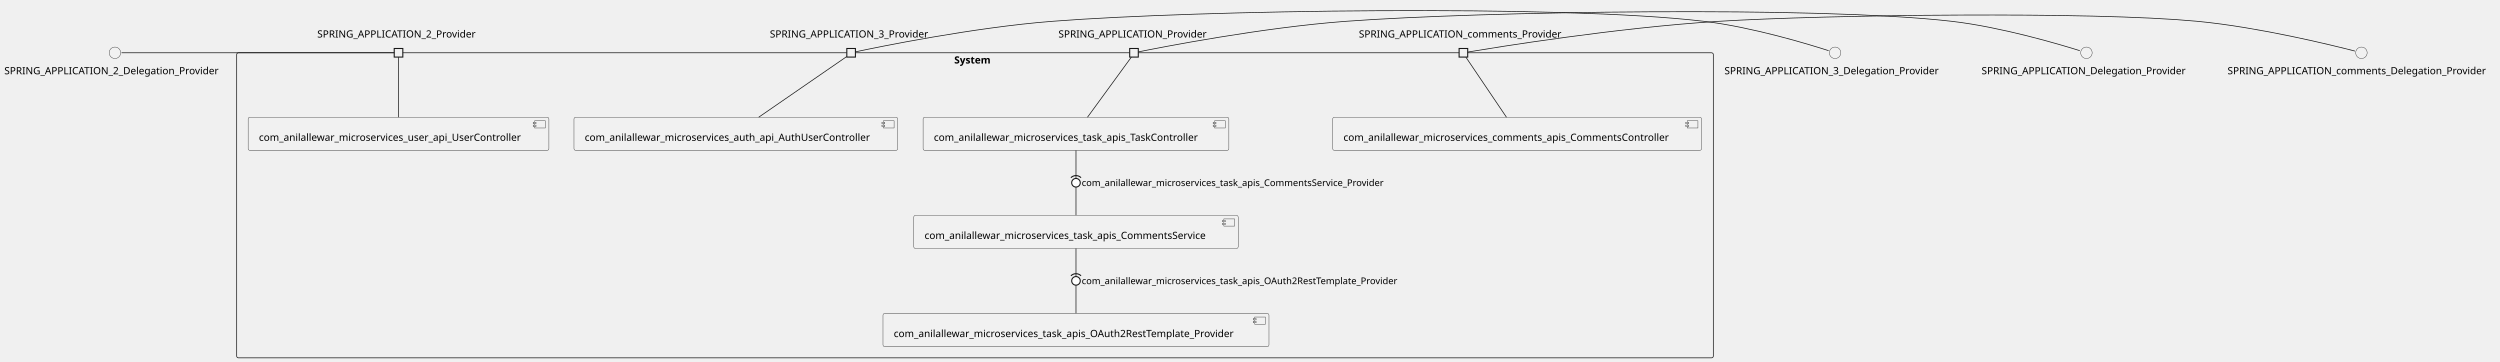
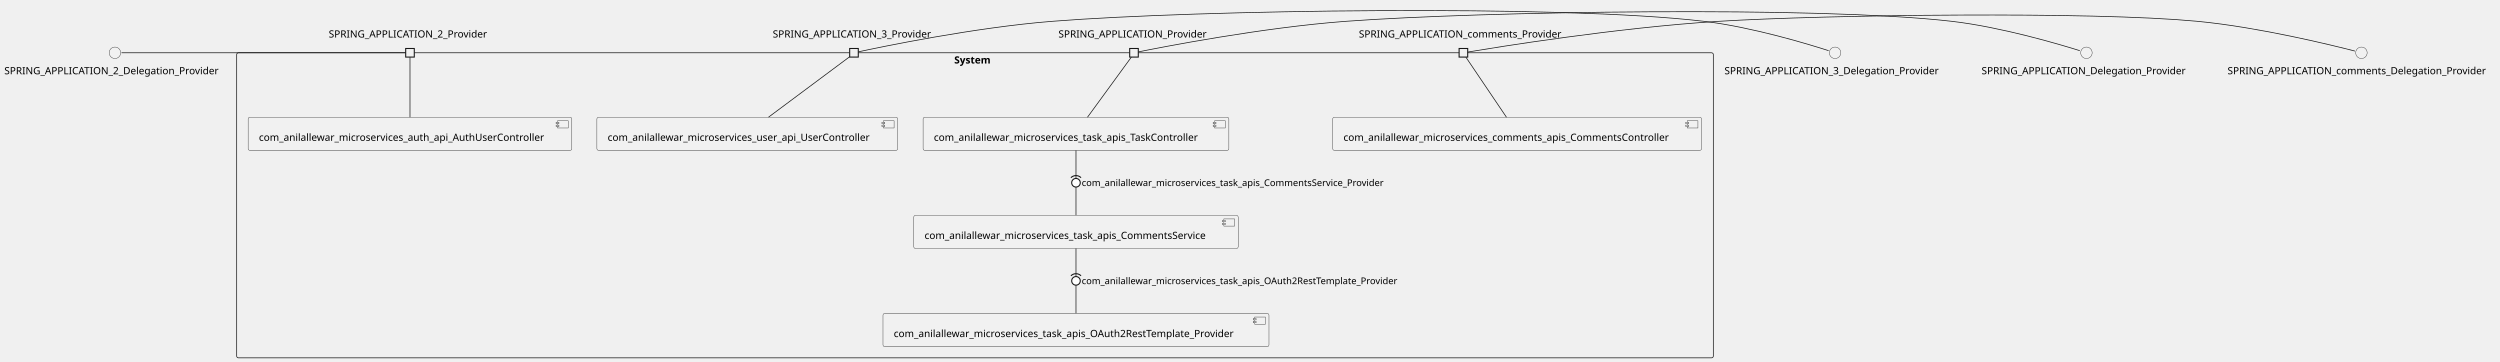
<svg xmlns="http://www.w3.org/2000/svg" xmlns:xlink="http://www.w3.org/1999/xlink" contentStyleType="text/css" height="505px" preserveAspectRatio="none" style="width:3491px;height:505px;background:#FFFFFF;" version="1.1" viewBox="0 0 3491 505" width="3491px" zoomAndPan="magnify">
  <defs />
  <g>
    <g id="cluster_System">
      <rect fill="none" height="426" rx="2.5" ry="2.5" style="stroke:#181818;stroke-width:1.0;" width="2062" x="330.5" y="73.71" />
      <text fill="#000000" font-family="sans-serif" font-size="14" font-weight="bold" lengthAdjust="spacing" textLength="58" x="1332.5" y="88.705">System</text>
    </g>
    <g id="elem_com_anilallewar_microservices_auth_api_AuthUserController">
-       <a href="anilallewar-microservices-basics-spring-boot.repository#_KZYAuNUVEe6c6cmTSPIM6A" target="_top" title="anilallewar-microservices-basics-spring-boot.repository#_KZYAuNUVEe6c6cmTSPIM6A" xlink:actuate="onRequest" xlink:href="anilallewar-microservices-basics-spring-boot.repository#_KZYAuNUVEe6c6cmTSPIM6A" xlink:show="new" xlink:title="anilallewar-microservices-basics-spring-boot.repository#_KZYAuNUVEe6c6cmTSPIM6A" xlink:type="simple">
-         <rect fill="#F1F1F1" height="46.297" rx="2.5" ry="2.5" style="stroke:#181818;stroke-width:0.5;" width="452" x="801.5" y="163.71" />
-         <rect fill="#F1F1F1" height="10" style="stroke:#181818;stroke-width:0.5;" width="15" x="1233.5" y="168.71" />
-         <rect fill="#F1F1F1" height="2" style="stroke:#181818;stroke-width:0.5;" width="4" x="1231.5" y="170.71" />
-         <rect fill="#F1F1F1" height="2" style="stroke:#181818;stroke-width:0.5;" width="4" x="1231.5" y="174.71" />
-         <text fill="#000000" font-family="sans-serif" font-size="14" lengthAdjust="spacing" textLength="412" x="816.5" y="196.705">com_anilallewar_microservices_auth_api_AuthUserController</text>
+       <a href="anilallewar-microservices-basics-spring-boot.repository#_VQKKutXeEe6bKJ1Lutk4mQ" target="_top" title="anilallewar-microservices-basics-spring-boot.repository#_VQKKutXeEe6bKJ1Lutk4mQ" xlink:actuate="onRequest" xlink:href="anilallewar-microservices-basics-spring-boot.repository#_VQKKutXeEe6bKJ1Lutk4mQ" xlink:show="new" xlink:title="anilallewar-microservices-basics-spring-boot.repository#_VQKKutXeEe6bKJ1Lutk4mQ" xlink:type="simple">
+         <rect fill="#F1F1F1" height="46.297" rx="2.5" ry="2.5" style="stroke:#181818;stroke-width:0.5;" width="452" x="346.5" y="163.71" />
+         <rect fill="#F1F1F1" height="10" style="stroke:#181818;stroke-width:0.5;" width="15" x="778.5" y="168.71" />
+         <rect fill="#F1F1F1" height="2" style="stroke:#181818;stroke-width:0.5;" width="4" x="776.5" y="170.71" />
+         <rect fill="#F1F1F1" height="2" style="stroke:#181818;stroke-width:0.5;" width="4" x="776.5" y="174.71" />
+         <text fill="#000000" font-family="sans-serif" font-size="14" lengthAdjust="spacing" textLength="412" x="361.5" y="196.705">com_anilallewar_microservices_auth_api_AuthUserController</text>
      </a>
    </g>
    <g id="elem_com_anilallewar_microservices_comments_apis_CommentsController">
-       <a href="anilallewar-microservices-basics-spring-boot.repository#_KZYAuNUVEe6c6cmTSPIM6A" target="_top" title="anilallewar-microservices-basics-spring-boot.repository#_KZYAuNUVEe6c6cmTSPIM6A" xlink:actuate="onRequest" xlink:href="anilallewar-microservices-basics-spring-boot.repository#_KZYAuNUVEe6c6cmTSPIM6A" xlink:show="new" xlink:title="anilallewar-microservices-basics-spring-boot.repository#_KZYAuNUVEe6c6cmTSPIM6A" xlink:type="simple">
+       <a href="anilallewar-microservices-basics-spring-boot.repository#_VQKKutXeEe6bKJ1Lutk4mQ" target="_top" title="anilallewar-microservices-basics-spring-boot.repository#_VQKKutXeEe6bKJ1Lutk4mQ" xlink:actuate="onRequest" xlink:href="anilallewar-microservices-basics-spring-boot.repository#_VQKKutXeEe6bKJ1Lutk4mQ" xlink:show="new" xlink:title="anilallewar-microservices-basics-spring-boot.repository#_VQKKutXeEe6bKJ1Lutk4mQ" xlink:type="simple">
        <rect fill="#F1F1F1" height="46.297" rx="2.5" ry="2.5" style="stroke:#181818;stroke-width:0.5;" width="515" x="1861" y="163.71" />
        <rect fill="#F1F1F1" height="10" style="stroke:#181818;stroke-width:0.5;" width="15" x="2356" y="168.71" />
        <rect fill="#F1F1F1" height="2" style="stroke:#181818;stroke-width:0.5;" width="4" x="2354" y="170.71" />
        <rect fill="#F1F1F1" height="2" style="stroke:#181818;stroke-width:0.5;" width="4" x="2354" y="174.71" />
        <text fill="#000000" font-family="sans-serif" font-size="14" lengthAdjust="spacing" textLength="475" x="1876" y="196.705">com_anilallewar_microservices_comments_apis_CommentsController</text>
      </a>
    </g>
    <g id="elem_com_anilallewar_microservices_task_apis_CommentsService">
-       <a href="anilallewar-microservices-basics-spring-boot.repository#_KZYAuNUVEe6c6cmTSPIM6A" target="_top" title="anilallewar-microservices-basics-spring-boot.repository#_KZYAuNUVEe6c6cmTSPIM6A" xlink:actuate="onRequest" xlink:href="anilallewar-microservices-basics-spring-boot.repository#_KZYAuNUVEe6c6cmTSPIM6A" xlink:show="new" xlink:title="anilallewar-microservices-basics-spring-boot.repository#_KZYAuNUVEe6c6cmTSPIM6A" xlink:type="simple">
+       <a href="anilallewar-microservices-basics-spring-boot.repository#_VQKKutXeEe6bKJ1Lutk4mQ" target="_top" title="anilallewar-microservices-basics-spring-boot.repository#_VQKKutXeEe6bKJ1Lutk4mQ" xlink:actuate="onRequest" xlink:href="anilallewar-microservices-basics-spring-boot.repository#_VQKKutXeEe6bKJ1Lutk4mQ" xlink:show="new" xlink:title="anilallewar-microservices-basics-spring-boot.repository#_VQKKutXeEe6bKJ1Lutk4mQ" xlink:type="simple">
        <rect fill="#F1F1F1" height="46.297" rx="2.5" ry="2.5" style="stroke:#181818;stroke-width:0.5;" width="453" x="1276" y="300.71" />
        <rect fill="#F1F1F1" height="10" style="stroke:#181818;stroke-width:0.5;" width="15" x="1709" y="305.71" />
        <rect fill="#F1F1F1" height="2" style="stroke:#181818;stroke-width:0.5;" width="4" x="1707" y="307.71" />
        <rect fill="#F1F1F1" height="2" style="stroke:#181818;stroke-width:0.5;" width="4" x="1707" y="311.71" />
        <text fill="#000000" font-family="sans-serif" font-size="14" lengthAdjust="spacing" textLength="413" x="1291" y="333.705">com_anilallewar_microservices_task_apis_CommentsService</text>
      </a>
    </g>
    <g id="elem_com_anilallewar_microservices_task_apis_OAuth2RestTemplate_Provider">
-       <a href="anilallewar-microservices-basics-spring-boot.repository#_KZYAuNUVEe6c6cmTSPIM6A" target="_top" title="anilallewar-microservices-basics-spring-boot.repository#_KZYAuNUVEe6c6cmTSPIM6A" xlink:actuate="onRequest" xlink:href="anilallewar-microservices-basics-spring-boot.repository#_KZYAuNUVEe6c6cmTSPIM6A" xlink:show="new" xlink:title="anilallewar-microservices-basics-spring-boot.repository#_KZYAuNUVEe6c6cmTSPIM6A" xlink:type="simple">
+       <a href="anilallewar-microservices-basics-spring-boot.repository#_VQKKutXeEe6bKJ1Lutk4mQ" target="_top" title="anilallewar-microservices-basics-spring-boot.repository#_VQKKutXeEe6bKJ1Lutk4mQ" xlink:actuate="onRequest" xlink:href="anilallewar-microservices-basics-spring-boot.repository#_VQKKutXeEe6bKJ1Lutk4mQ" xlink:show="new" xlink:title="anilallewar-microservices-basics-spring-boot.repository#_VQKKutXeEe6bKJ1Lutk4mQ" xlink:type="simple">
        <rect fill="#F1F1F1" height="46.297" rx="2.5" ry="2.5" style="stroke:#181818;stroke-width:0.5;" width="539" x="1233" y="437.71" />
        <rect fill="#F1F1F1" height="10" style="stroke:#181818;stroke-width:0.5;" width="15" x="1752" y="442.71" />
        <rect fill="#F1F1F1" height="2" style="stroke:#181818;stroke-width:0.5;" width="4" x="1750" y="444.71" />
        <rect fill="#F1F1F1" height="2" style="stroke:#181818;stroke-width:0.5;" width="4" x="1750" y="448.71" />
        <text fill="#000000" font-family="sans-serif" font-size="14" lengthAdjust="spacing" textLength="499" x="1248" y="470.705">com_anilallewar_microservices_task_apis_OAuth2RestTemplate_Provider</text>
      </a>
    </g>
    <g id="elem_com_anilallewar_microservices_task_apis_TaskController">
-       <a href="anilallewar-microservices-basics-spring-boot.repository#_KZYAuNUVEe6c6cmTSPIM6A" target="_top" title="anilallewar-microservices-basics-spring-boot.repository#_KZYAuNUVEe6c6cmTSPIM6A" xlink:actuate="onRequest" xlink:href="anilallewar-microservices-basics-spring-boot.repository#_KZYAuNUVEe6c6cmTSPIM6A" xlink:show="new" xlink:title="anilallewar-microservices-basics-spring-boot.repository#_KZYAuNUVEe6c6cmTSPIM6A" xlink:type="simple">
+       <a href="anilallewar-microservices-basics-spring-boot.repository#_VQKKutXeEe6bKJ1Lutk4mQ" target="_top" title="anilallewar-microservices-basics-spring-boot.repository#_VQKKutXeEe6bKJ1Lutk4mQ" xlink:actuate="onRequest" xlink:href="anilallewar-microservices-basics-spring-boot.repository#_VQKKutXeEe6bKJ1Lutk4mQ" xlink:show="new" xlink:title="anilallewar-microservices-basics-spring-boot.repository#_VQKKutXeEe6bKJ1Lutk4mQ" xlink:type="simple">
        <rect fill="#F1F1F1" height="46.297" rx="2.5" ry="2.5" style="stroke:#181818;stroke-width:0.5;" width="427" x="1289" y="163.71" />
        <rect fill="#F1F1F1" height="10" style="stroke:#181818;stroke-width:0.5;" width="15" x="1696" y="168.71" />
        <rect fill="#F1F1F1" height="2" style="stroke:#181818;stroke-width:0.5;" width="4" x="1694" y="170.71" />
        <rect fill="#F1F1F1" height="2" style="stroke:#181818;stroke-width:0.5;" width="4" x="1694" y="174.71" />
        <text fill="#000000" font-family="sans-serif" font-size="14" lengthAdjust="spacing" textLength="387" x="1304" y="196.705">com_anilallewar_microservices_task_apis_TaskController</text>
      </a>
    </g>
    <g id="elem_com_anilallewar_microservices_user_api_UserController">
-       <a href="anilallewar-microservices-basics-spring-boot.repository#_KZYAuNUVEe6c6cmTSPIM6A" target="_top" title="anilallewar-microservices-basics-spring-boot.repository#_KZYAuNUVEe6c6cmTSPIM6A" xlink:actuate="onRequest" xlink:href="anilallewar-microservices-basics-spring-boot.repository#_KZYAuNUVEe6c6cmTSPIM6A" xlink:show="new" xlink:title="anilallewar-microservices-basics-spring-boot.repository#_KZYAuNUVEe6c6cmTSPIM6A" xlink:type="simple">
-         <rect fill="#F1F1F1" height="46.297" rx="2.5" ry="2.5" style="stroke:#181818;stroke-width:0.5;" width="420" x="346.5" y="163.71" />
-         <rect fill="#F1F1F1" height="10" style="stroke:#181818;stroke-width:0.5;" width="15" x="746.5" y="168.71" />
-         <rect fill="#F1F1F1" height="2" style="stroke:#181818;stroke-width:0.5;" width="4" x="744.5" y="170.71" />
-         <rect fill="#F1F1F1" height="2" style="stroke:#181818;stroke-width:0.5;" width="4" x="744.5" y="174.71" />
-         <text fill="#000000" font-family="sans-serif" font-size="14" lengthAdjust="spacing" textLength="380" x="361.5" y="196.705">com_anilallewar_microservices_user_api_UserController</text>
+       <a href="anilallewar-microservices-basics-spring-boot.repository#_VQKKutXeEe6bKJ1Lutk4mQ" target="_top" title="anilallewar-microservices-basics-spring-boot.repository#_VQKKutXeEe6bKJ1Lutk4mQ" xlink:actuate="onRequest" xlink:href="anilallewar-microservices-basics-spring-boot.repository#_VQKKutXeEe6bKJ1Lutk4mQ" xlink:show="new" xlink:title="anilallewar-microservices-basics-spring-boot.repository#_VQKKutXeEe6bKJ1Lutk4mQ" xlink:type="simple">
+         <rect fill="#F1F1F1" height="46.297" rx="2.5" ry="2.5" style="stroke:#181818;stroke-width:0.5;" width="420" x="833.5" y="163.71" />
+         <rect fill="#F1F1F1" height="10" style="stroke:#181818;stroke-width:0.5;" width="15" x="1233.5" y="168.71" />
+         <rect fill="#F1F1F1" height="2" style="stroke:#181818;stroke-width:0.5;" width="4" x="1231.5" y="170.71" />
+         <rect fill="#F1F1F1" height="2" style="stroke:#181818;stroke-width:0.5;" width="4" x="1231.5" y="174.71" />
+         <text fill="#000000" font-family="sans-serif" font-size="14" lengthAdjust="spacing" textLength="380" x="848.5" y="196.705">com_anilallewar_microservices_user_api_UserController</text>
      </a>
    </g>
-     <text fill="#000000" font-family="sans-serif" font-size="14" lengthAdjust="spacing" textLength="227" x="443" y="52.408">SPRING_APPLICATION_2_Provider</text>
-     <rect fill="#F1F1F1" height="12" style="stroke:#181818;stroke-width:1.5;" width="12" x="550.5" y="67.71" />
-     <text fill="#000000" font-family="sans-serif" font-size="14" lengthAdjust="spacing" textLength="227" x="1075" y="52.408">SPRING_APPLICATION_3_Provider</text>
-     <rect fill="#F1F1F1" height="12" style="stroke:#181818;stroke-width:1.5;" width="12" x="1182.5" y="67.71" />
+     <text fill="#000000" font-family="sans-serif" font-size="14" lengthAdjust="spacing" textLength="227" x="459" y="52.408">SPRING_APPLICATION_2_Provider</text>
+     <rect fill="#F1F1F1" height="12" style="stroke:#181818;stroke-width:1.5;" width="12" x="566.5" y="67.71" />
+     <text fill="#000000" font-family="sans-serif" font-size="14" lengthAdjust="spacing" textLength="227" x="1079" y="52.408">SPRING_APPLICATION_3_Provider</text>
+     <rect fill="#F1F1F1" height="12" style="stroke:#181818;stroke-width:1.5;" width="12" x="1186.5" y="67.71" />
    <text fill="#000000" font-family="sans-serif" font-size="14" lengthAdjust="spacing" textLength="211" x="1478" y="52.408">SPRING_APPLICATION_Provider</text>
    <rect fill="#F1F1F1" height="12" style="stroke:#181818;stroke-width:1.5;" width="12" x="1577.5" y="67.71" />
    <text fill="#000000" font-family="sans-serif" font-size="14" lengthAdjust="spacing" textLength="292" x="1897.5" y="52.408">SPRING_APPLICATION_comments_Provider</text>
    <rect fill="#F1F1F1" height="12" style="stroke:#181818;stroke-width:1.5;" width="12" x="2037.5" y="67.71" />
    <g id="elem_SPRING_APPLICATION_2_Delegation_Provider">
      <ellipse cx="160.5" cy="73.71" fill="#F1F1F1" rx="8" ry="8" style="stroke:#181818;stroke-width:0.5;" />
      <text fill="#000000" font-family="sans-serif" font-size="14" lengthAdjust="spacing" textLength="309" x="6" y="103.705">SPRING_APPLICATION_2_Delegation_Provider</text>
    </g>
    <g id="elem_SPRING_APPLICATION_3_Delegation_Provider">
      <ellipse cx="2562.5" cy="73.71" fill="#F1F1F1" rx="8" ry="8" style="stroke:#181818;stroke-width:0.5;" />
      <text fill="#000000" font-family="sans-serif" font-size="14" lengthAdjust="spacing" textLength="309" x="2408" y="103.705">SPRING_APPLICATION_3_Delegation_Provider</text>
    </g>
    <g id="elem_SPRING_APPLICATION_Delegation_Provider">
      <ellipse cx="2913.5" cy="73.71" fill="#F1F1F1" rx="8" ry="8" style="stroke:#181818;stroke-width:0.5;" />
      <text fill="#000000" font-family="sans-serif" font-size="14" lengthAdjust="spacing" textLength="293" x="2767" y="103.705">SPRING_APPLICATION_Delegation_Provider</text>
    </g>
    <g id="elem_SPRING_APPLICATION_comments_Delegation_Provider">
      <ellipse cx="3297.5" cy="73.71" fill="#F1F1F1" rx="8" ry="8" style="stroke:#181818;stroke-width:0.5;" />
      <text fill="#000000" font-family="sans-serif" font-size="14" lengthAdjust="spacing" textLength="374" x="3110.5" y="103.705">SPRING_APPLICATION_comments_Delegation_Provider</text>
    </g>
    <g id="link_SPRING_APPLICATION_2_Delegation_Provider_SPRING_APPLICATION_2_Provider">
-       <path d="M169.73,73.71 C222.11,73.71 508.14,73.71 550.31,73.71 " fill="none" id="SPRING_APPLICATION_2_Delegation_Provider-SPRING_APPLICATION_2_Provider" style="stroke:#181818;stroke-width:1.0;" />
+       <path d="M169.69,73.71 C223.3,73.71 523.27,73.71 566.35,73.71 " fill="none" id="SPRING_APPLICATION_2_Delegation_Provider-SPRING_APPLICATION_2_Provider" style="stroke:#181818;stroke-width:1.0;" />
    </g>
-     <g id="link_SPRING_APPLICATION_2_Provider_com_anilallewar_microservices_user_api_UserController">
-       <path d="M556.5,79.77 C556.5,94.36 556.5,137.17 556.5,163.69 " fill="none" id="SPRING_APPLICATION_2_Provider-com_anilallewar_microservices_user_api_UserController" style="stroke:#181818;stroke-width:1.0;" />
+     <g id="link_SPRING_APPLICATION_2_Provider_com_anilallewar_microservices_auth_api_AuthUserController">
+       <path d="M572.5,79.77 C572.5,94.36 572.5,137.17 572.5,163.69 " fill="none" id="SPRING_APPLICATION_2_Provider-com_anilallewar_microservices_auth_api_AuthUserController" style="stroke:#181818;stroke-width:1.0;" />
    </g>
    <g id="link_SPRING_APPLICATION_3_Delegation_Provider_SPRING_APPLICATION_3_Provider">
-       <path d="M2553.47,70.74 C2527.03,62.22 2447.32,37.79 2379,29.71 C2178.4,6 1671.39,14.07 1470,29.71 C1358.55,38.37 1224.49,66.03 1194.6,72.4 " fill="none" id="SPRING_APPLICATION_3_Delegation_Provider-SPRING_APPLICATION_3_Provider" style="stroke:#181818;stroke-width:1.0;" />
+       <path d="M2553.47,70.74 C2527.03,62.22 2447.32,37.79 2379,29.71 C2178.4,6 1671.38,13.84 1470,29.71 C1360.1,38.37 1227.97,66.03 1198.51,72.4 " fill="none" id="SPRING_APPLICATION_3_Delegation_Provider-SPRING_APPLICATION_3_Provider" style="stroke:#181818;stroke-width:1.0;" />
    </g>
-     <g id="link_SPRING_APPLICATION_3_Provider_com_anilallewar_microservices_auth_api_AuthUserController">
-       <path d="M1182.39,78.93 C1162.51,92.63 1098.77,136.58 1059.52,163.63 " fill="none" id="SPRING_APPLICATION_3_Provider-com_anilallewar_microservices_auth_api_AuthUserController" style="stroke:#181818;stroke-width:1.0;" />
+     <g id="link_SPRING_APPLICATION_3_Provider_com_anilallewar_microservices_user_api_UserController">
+       <path d="M1186.47,79.2 C1167.69,93.19 1109.3,136.69 1073.21,163.57 " fill="none" id="SPRING_APPLICATION_3_Provider-com_anilallewar_microservices_user_api_UserController" style="stroke:#181818;stroke-width:1.0;" />
    </g>
    <g id="link_SPRING_APPLICATION_Delegation_Provider_SPRING_APPLICATION_Provider">
      <path d="M2904.22,70.74 C2877.04,62.22 2795.11,37.78 2725,29.71 C2538.46,8.23 2067.27,15.89 1880,29.71 C1762.19,38.4 1620.18,66.28 1589.52,72.48 " fill="none" id="SPRING_APPLICATION_Delegation_Provider-SPRING_APPLICATION_Provider" style="stroke:#181818;stroke-width:1.0;" />
    </g>
    <g id="link_SPRING_APPLICATION_Provider_com_anilallewar_microservices_task_apis_TaskController">
      <path d="M1579.81,79.77 C1569.16,94.36 1537.92,137.17 1518.57,163.69 " fill="none" id="SPRING_APPLICATION_Provider-com_anilallewar_microservices_task_apis_TaskController" style="stroke:#181818;stroke-width:1.0;" />
    </g>
    <g id="link_SPRING_APPLICATION_comments_Delegation_Provider_SPRING_APPLICATION_comments_Provider">
      <path d="M3288.41,71.32 C3257.69,63.39 3154.83,37.96 3068,29.71 C2920.44,15.69 2548.94,20.64 2401,29.71 C2258.06,38.47 2084.78,66.77 2049.82,72.64 " fill="none" id="SPRING_APPLICATION_comments_Delegation_Provider-SPRING_APPLICATION_comments_Provider" style="stroke:#181818;stroke-width:1.0;" />
    </g>
    <g id="link_SPRING_APPLICATION_comments_Provider_com_anilallewar_microservices_comments_apis_CommentsController">
      <path d="M2046.92,79.77 C2056.78,94.36 2085.7,137.17 2103.62,163.69 " fill="none" id="SPRING_APPLICATION_comments_Provider-com_anilallewar_microservices_comments_apis_CommentsController" style="stroke:#181818;stroke-width:1.0;" />
    </g>
    <g id="link_com_anilallewar_microservices_task_apis_TaskController_com_anilallewar_microservices_task_apis_CommentsService">
      <path d="M1502.5,210 C1502.5,235.02 1502.5,275.36 1502.5,300.38 " fill="none" id="com_anilallewar_microservices_task_apis_TaskController-com_anilallewar_microservices_task_apis_CommentsService" style="stroke:#181818;stroke-width:1.0;" />
      <text fill="#000000" font-family="sans-serif" font-size="13" lengthAdjust="spacing" textLength="447" x="1510.5" y="259.777">com_anilallewar_microservices_task_apis_CommentsService_Provider</text>
      <path d="M1509.571,248.119 A10,10 0 0 0 1495.429 248.119" fill="none" style="stroke:#181818;stroke-width:1.5;" />
      <ellipse cx="1502.5" cy="255.19" fill="#FFFFFF" rx="6" ry="6" style="stroke:#181818;stroke-width:1.5;" />
    </g>
    <g id="link_com_anilallewar_microservices_task_apis_CommentsService_com_anilallewar_microservices_task_apis_OAuth2RestTemplate_Provider">
      <path d="M1502.5,347 C1502.5,372.02 1502.5,412.36 1502.5,437.38 " fill="none" id="com_anilallewar_microservices_task_apis_CommentsService-com_anilallewar_microservices_task_apis_OAuth2RestTemplate_Provider" style="stroke:#181818;stroke-width:1.0;" />
      <text fill="#000000" font-family="sans-serif" font-size="13" lengthAdjust="spacing" textLength="465" x="1510.5" y="396.777">com_anilallewar_microservices_task_apis_OAuth2RestTemplate_Provider</text>
      <path d="M1509.571,385.119 A10,10 0 0 0 1495.429 385.119" fill="none" style="stroke:#181818;stroke-width:1.5;" />
      <ellipse cx="1502.5" cy="392.19" fill="#FFFFFF" rx="6" ry="6" style="stroke:#181818;stroke-width:1.5;" />
    </g>
  </g>
</svg>
